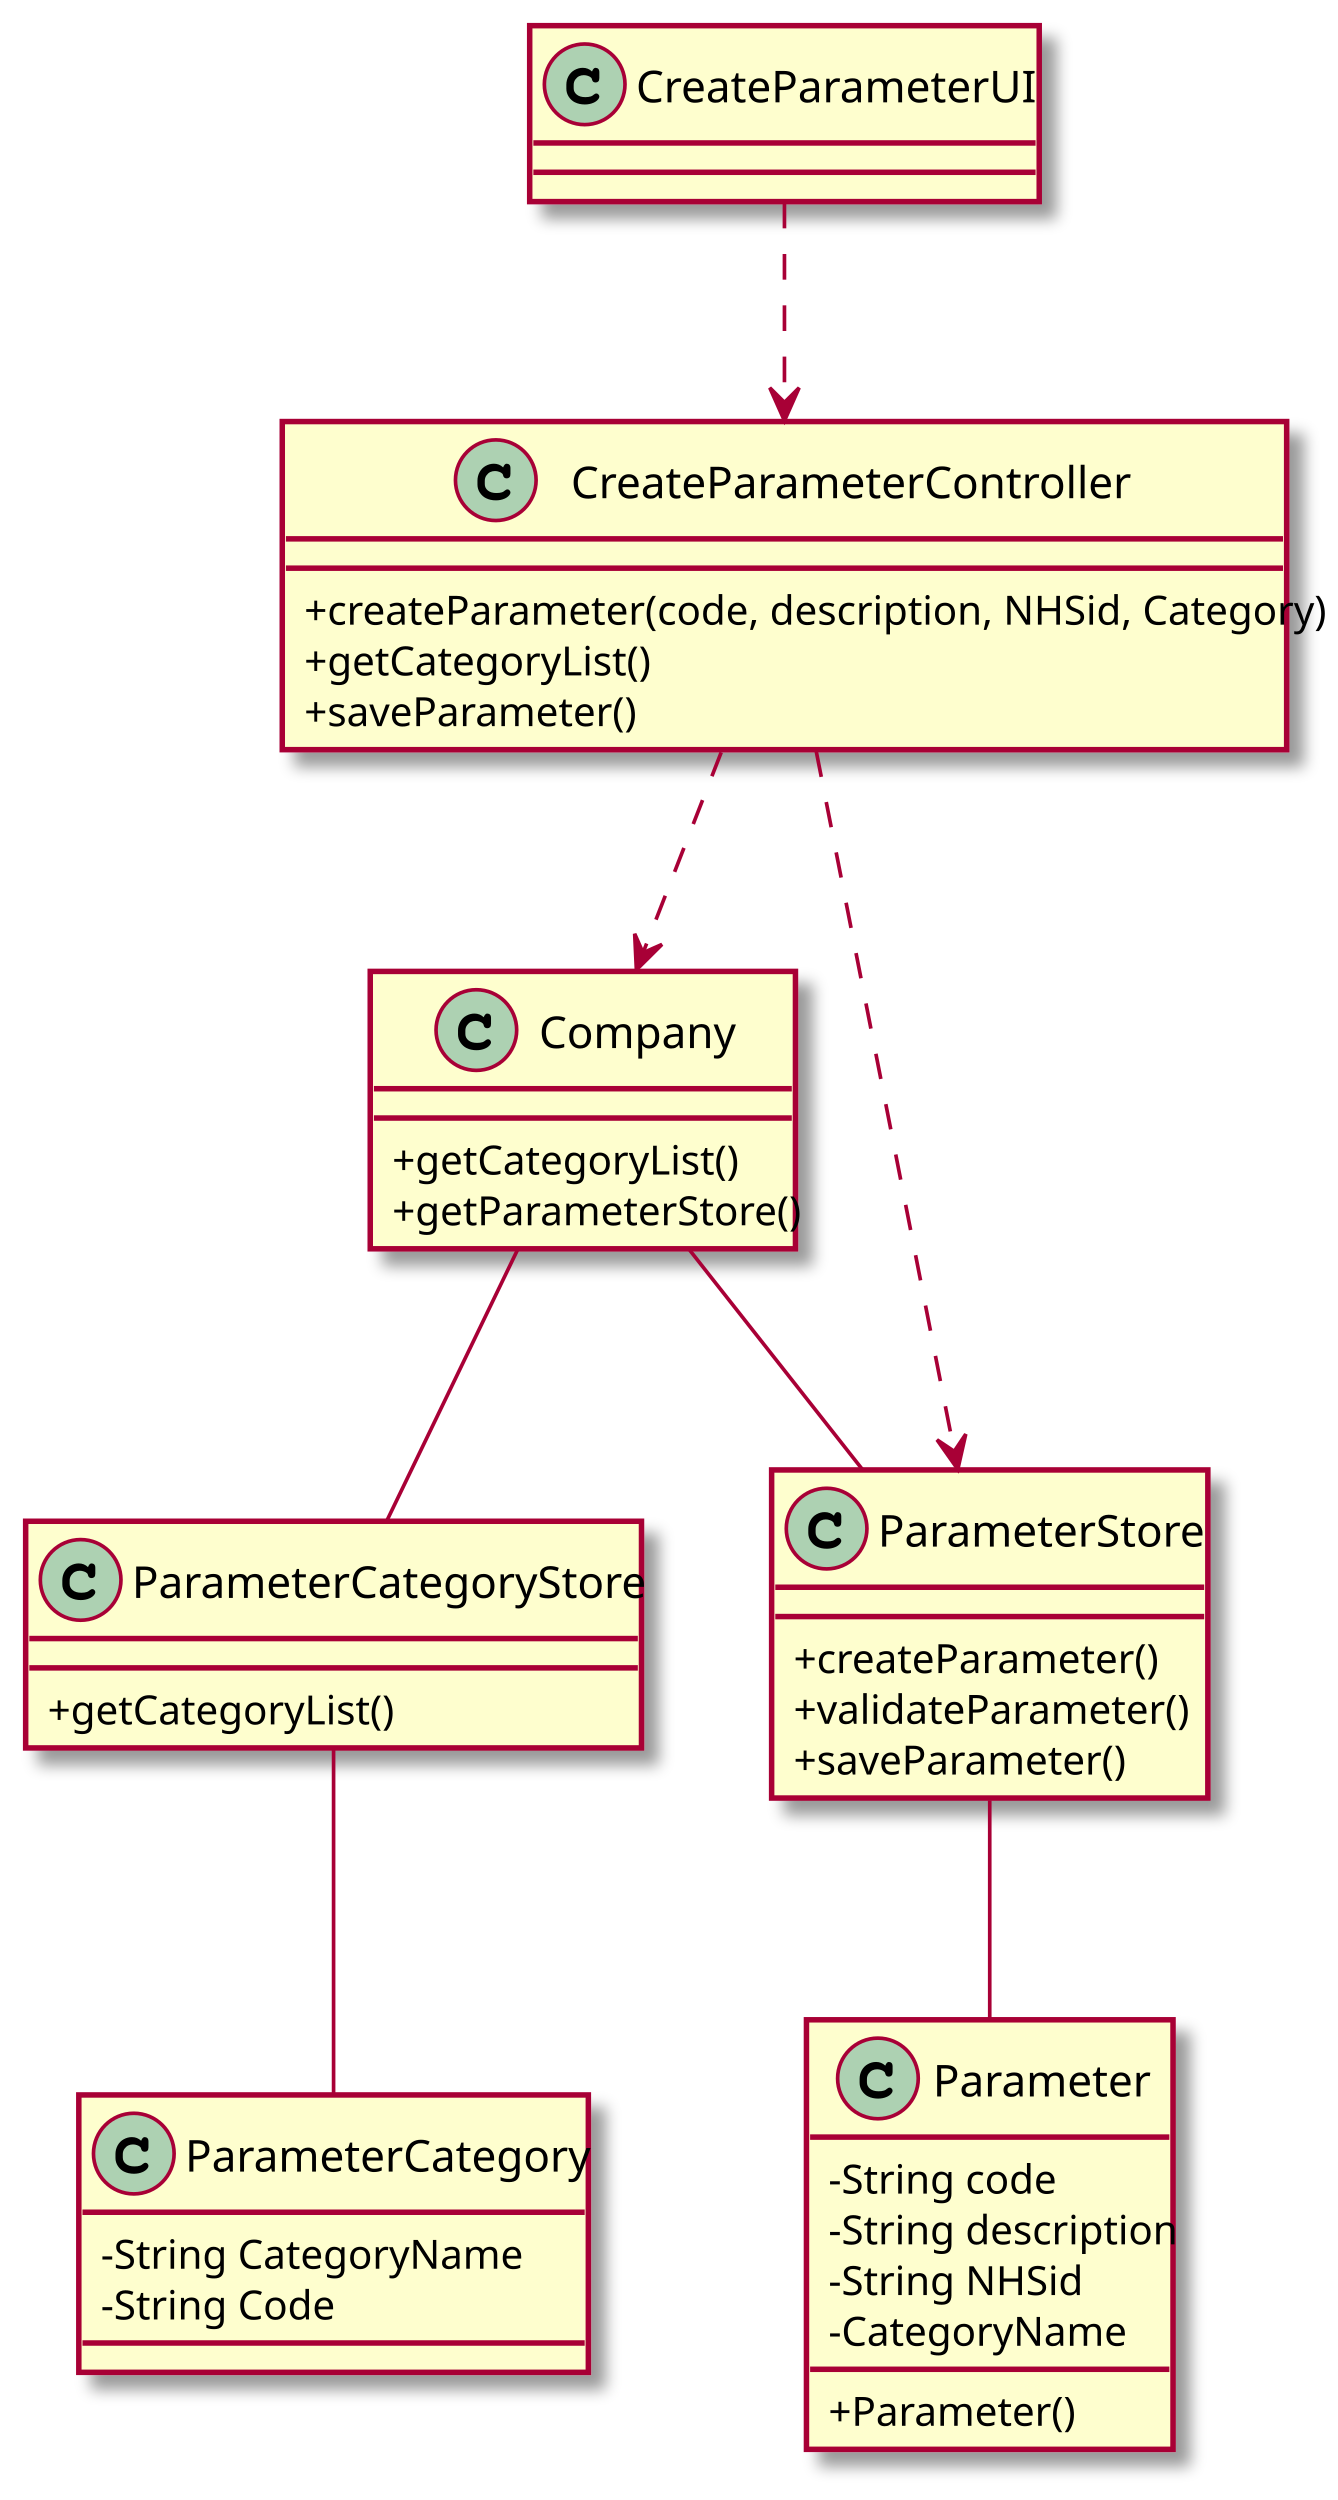
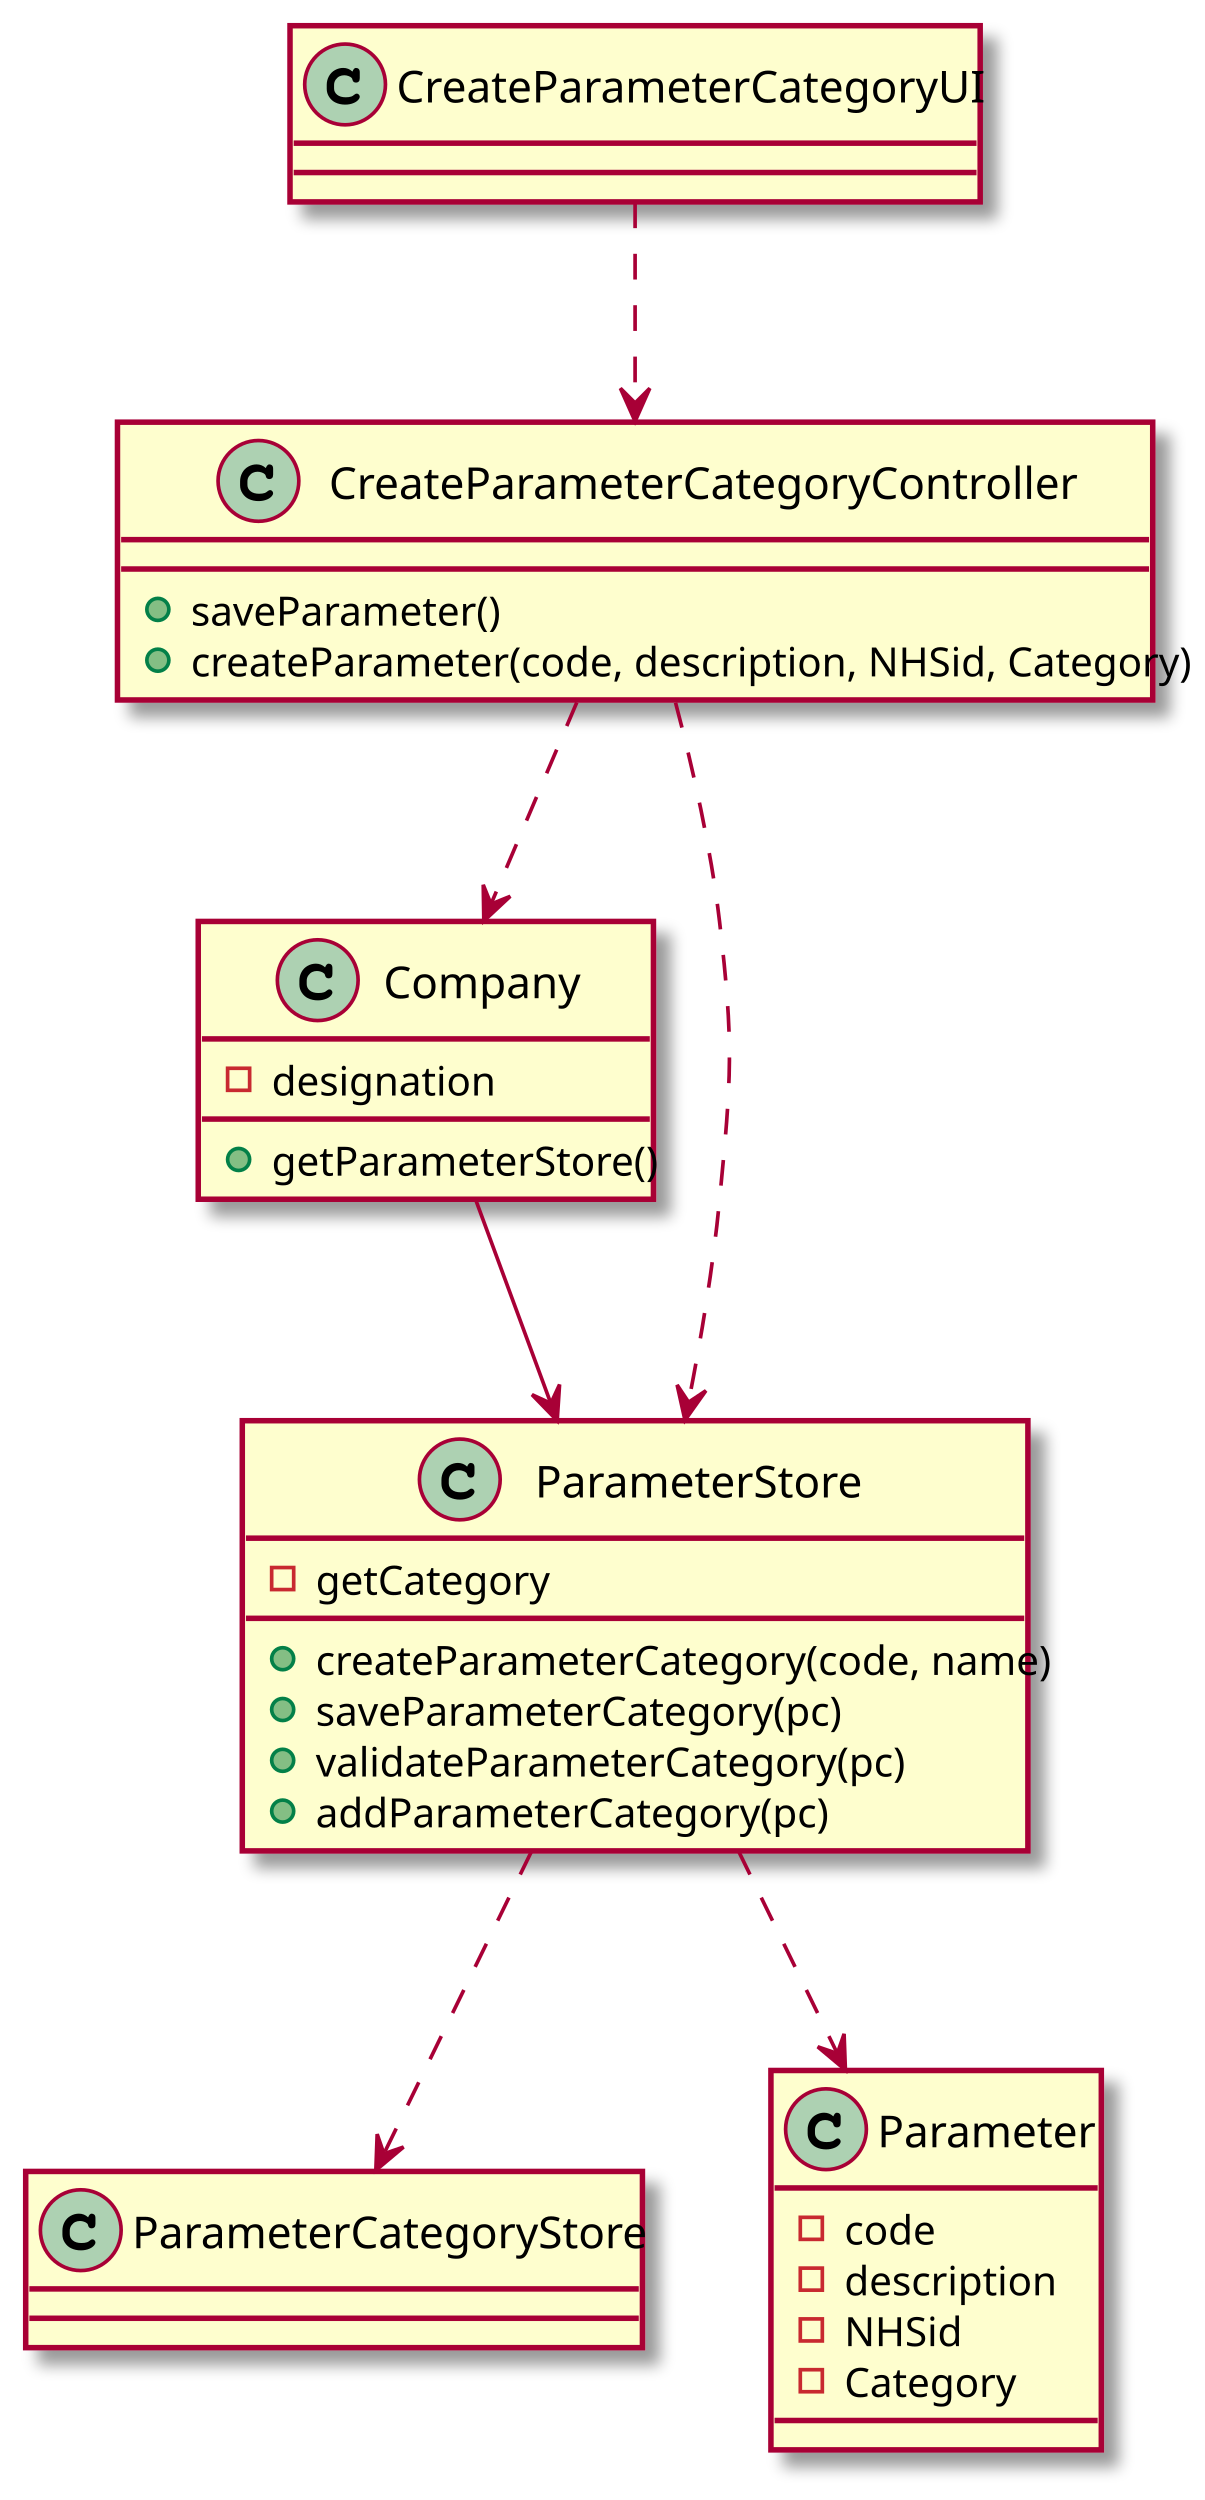
- <svg xmlns="http://www.w3.org/2000/svg" contentScriptType="application/ecmascript" contentStyleType="text/css" height="682px" preserveAspectRatio="none" style="width:365px;height:682px;" version="1.1" viewBox="0 0 365 682" width="365px" zoomAndPan="magnify">
+ <svg xmlns="http://www.w3.org/2000/svg" contentScriptType="application/ecmascript" contentStyleType="text/css" height="681px" preserveAspectRatio="none" style="width:328px;height:681px;" version="1.1" viewBox="0 0 328 681" width="328px" zoomAndPan="magnify">
  <defs>
-     <filter height="300%" id="fpoa7o5gtrkfw" width="300%" x="-1" y="-1">
+     <filter height="300%" id="f13mkdwajhnwb1" width="300%" x="-1" y="-1">
      <feGaussianBlur result="blurOut" stdDeviation="2.0" />
      <feColorMatrix in="blurOut" result="blurOut2" type="matrix" values="0 0 0 0 0 0 0 0 0 0 0 0 0 0 0 0 0 0 .4 0" />
      <feOffset dx="4.0" dy="4.0" in="blurOut2" result="blurOut3" />
      <feBlend in="SourceGraphic" in2="blurOut3" mode="normal" />
    </filter>
  </defs>
  <g>
-     <rect codeLine="4" fill="#FEFECE" filter="url(#fpoa7o5gtrkfw)" height="75.672" id="ParameterCategory" style="stroke:#A80036;stroke-width:1.5;" width="139" x="21.5" y="571.5" />
-     <ellipse cx="36.5" cy="587.5" fill="#ADD1B2" rx="11" ry="11" style="stroke:#A80036;stroke-width:1.0;" />
-     <path d="M38.5,584 Q38.703,583.5 38.938,583.25 Q39.172,583 39.438,583 Q39.906,583 40.203,583.281 Q40.5,583.562 40.5,584.219 L40.5,585.781 Q40.5,586.438 40.219,586.719 Q39.938,587 39.5,587 Q39.109,587 38.859,586.828 Q38.609,586.656 38.5,586.203 Q38.453,585.891 38.281,585.719 Q37.969,585.391 37.406,585.203 Q36.844,585 36.281,585 Q35.578,585 34.984,585.281 Q34.406,585.562 33.953,586.188 Q33.5,586.812 33.5,587.672 L33.5,588.594 Q33.5,589.625 34.344,590.312 Q35.188,591 36.688,591 Q37.578,591 38.203,590.797 Q38.562,590.688 38.969,590.328 Q39.234,590.125 39.375,590.062 Q39.516,590 39.688,590 Q40.016,590 40.25,590.266 Q40.5,590.516 40.5,590.875 Q40.5,591.219 40.156,591.625 Q39.656,592.219 38.859,592.547 Q37.812,593 36.531,593 Q35.031,593 33.828,592.406 Q32.859,591.938 32.172,590.922 Q31.5,589.906 31.5,588.703 L31.5,587.609 Q31.5,586.359 32.094,585.266 Q32.703,584.172 33.75,583.594 Q34.812,583 36,583 Q36.719,583 37.344,583.25 Q37.969,583.5 38.5,584 Z " fill="#000000" />
-     <text fill="#000000" font-family="sans-serif" font-size="12" lengthAdjust="spacing" textLength="107" x="50.5" y="592.41">ParameterCategory</text>
-     <line style="stroke:#A80036;stroke-width:1.5;" x1="22.5" x2="159.5" y1="603.5" y2="603.5" />
-     <text fill="#000000" font-family="sans-serif" font-size="11" lengthAdjust="spacing" textLength="106" x="27.5" y="618.919">-String CategoryName</text>
-     <text fill="#000000" font-family="sans-serif" font-size="11" lengthAdjust="spacing" textLength="60" x="27.5" y="632.755">-String Code</text>
-     <line style="stroke:#A80036;stroke-width:1.5;" x1="22.5" x2="159.5" y1="639.172" y2="639.172" />
-     <rect codeLine="10" fill="#FEFECE" filter="url(#fpoa7o5gtrkfw)" height="75.672" id="Company" style="stroke:#A80036;stroke-width:1.5;" width="116" x="101" y="265" />
-     <ellipse cx="129.95" cy="281" fill="#ADD1B2" rx="11" ry="11" style="stroke:#A80036;stroke-width:1.0;" />
-     <path d="M131.95,277.5 Q132.153,277 132.387,276.75 Q132.622,276.5 132.887,276.5 Q133.356,276.5 133.653,276.781 Q133.95,277.062 133.95,277.719 L133.95,279.281 Q133.95,279.938 133.669,280.219 Q133.387,280.5 132.95,280.5 Q132.559,280.5 132.309,280.328 Q132.059,280.156 131.95,279.703 Q131.903,279.391 131.731,279.219 Q131.419,278.891 130.856,278.703 Q130.294,278.5 129.731,278.5 Q129.028,278.5 128.434,278.781 Q127.856,279.062 127.403,279.688 Q126.95,280.312 126.95,281.172 L126.95,282.094 Q126.95,283.125 127.794,283.812 Q128.637,284.5 130.137,284.5 Q131.028,284.5 131.653,284.297 Q132.012,284.188 132.419,283.828 Q132.684,283.625 132.825,283.562 Q132.966,283.5 133.137,283.5 Q133.466,283.5 133.7,283.766 Q133.95,284.016 133.95,284.375 Q133.95,284.719 133.606,285.125 Q133.106,285.719 132.309,286.047 Q131.262,286.5 129.981,286.5 Q128.481,286.5 127.278,285.906 Q126.309,285.438 125.622,284.422 Q124.95,283.406 124.95,282.203 L124.95,281.109 Q124.95,279.859 125.544,278.766 Q126.153,277.672 127.2,277.094 Q128.262,276.5 129.45,276.5 Q130.169,276.5 130.794,276.75 Q131.419,277 131.95,277.5 Z " fill="#000000" />
-     <text fill="#000000" font-family="sans-serif" font-size="12" lengthAdjust="spacing" textLength="53" x="147.05" y="285.91">Company</text>
-     <line style="stroke:#A80036;stroke-width:1.5;" x1="102" x2="216" y1="297" y2="297" />
-     <line style="stroke:#A80036;stroke-width:1.5;" x1="102" x2="216" y1="305" y2="305" />
-     <text fill="#000000" font-family="sans-serif" font-size="11" lengthAdjust="spacing" textLength="90" x="107" y="320.419">+getCategoryList()</text>
-     <text fill="#000000" font-family="sans-serif" font-size="11" lengthAdjust="spacing" textLength="104" x="107" y="334.255">+getParameterStore()</text>
-     <rect codeLine="15" fill="#FEFECE" filter="url(#fpoa7o5gtrkfw)" height="89.508" id="CreateParameterController" style="stroke:#A80036;stroke-width:1.5;" width="274" x="77" y="115" />
-     <ellipse cx="135.25" cy="131" fill="#ADD1B2" rx="11" ry="11" style="stroke:#A80036;stroke-width:1.0;" />
-     <path d="M137.25,127.5 Q137.453,127 137.688,126.75 Q137.922,126.5 138.188,126.5 Q138.656,126.5 138.953,126.781 Q139.25,127.062 139.25,127.719 L139.25,129.281 Q139.25,129.938 138.969,130.219 Q138.688,130.5 138.25,130.5 Q137.859,130.5 137.609,130.328 Q137.359,130.156 137.25,129.703 Q137.203,129.391 137.031,129.219 Q136.719,128.891 136.156,128.703 Q135.594,128.5 135.031,128.5 Q134.328,128.5 133.734,128.781 Q133.156,129.062 132.703,129.688 Q132.25,130.312 132.25,131.172 L132.25,132.094 Q132.25,133.125 133.094,133.812 Q133.938,134.5 135.438,134.5 Q136.328,134.5 136.953,134.297 Q137.312,134.188 137.719,133.828 Q137.984,133.625 138.125,133.562 Q138.266,133.5 138.438,133.5 Q138.766,133.5 139,133.766 Q139.25,134.016 139.25,134.375 Q139.25,134.719 138.906,135.125 Q138.406,135.719 137.609,136.047 Q136.562,136.5 135.281,136.5 Q133.781,136.5 132.578,135.906 Q131.609,135.438 130.922,134.422 Q130.25,133.406 130.25,132.203 L130.25,131.109 Q130.25,129.859 130.844,128.766 Q131.453,127.672 132.5,127.094 Q133.562,126.5 134.75,126.5 Q135.469,126.5 136.094,126.75 Q136.719,127 137.25,127.5 Z " fill="#000000" />
-     <text fill="#000000" font-family="sans-serif" font-size="12" lengthAdjust="spacing" textLength="149" x="155.75" y="135.91">CreateParameterController</text>
-     <line style="stroke:#A80036;stroke-width:1.5;" x1="78" x2="350" y1="147" y2="147" />
-     <line style="stroke:#A80036;stroke-width:1.5;" x1="78" x2="350" y1="155" y2="155" />
-     <text fill="#000000" font-family="sans-serif" font-size="11" lengthAdjust="spacing" textLength="262" x="83" y="170.419">+createParameter(code, description, NHSid, Category)</text>
-     <text fill="#000000" font-family="sans-serif" font-size="11" lengthAdjust="spacing" textLength="90" x="83" y="184.255">+getCategoryList()</text>
-     <text fill="#000000" font-family="sans-serif" font-size="11" lengthAdjust="spacing" textLength="87" x="83" y="198.091">+saveParameter()</text>
-     <rect codeLine="21" fill="#FEFECE" filter="url(#fpoa7o5gtrkfw)" height="48" id="CreateParameterUI" style="stroke:#A80036;stroke-width:1.5;" width="139" x="144.5" y="7" />
-     <ellipse cx="159.5" cy="23" fill="#ADD1B2" rx="11" ry="11" style="stroke:#A80036;stroke-width:1.0;" />
-     <path d="M161.5,19.5 Q161.703,19 161.938,18.75 Q162.172,18.5 162.438,18.5 Q162.906,18.5 163.203,18.781 Q163.5,19.062 163.5,19.719 L163.5,21.281 Q163.5,21.938 163.219,22.219 Q162.938,22.5 162.5,22.5 Q162.109,22.5 161.859,22.328 Q161.609,22.156 161.5,21.703 Q161.453,21.391 161.281,21.219 Q160.969,20.891 160.406,20.703 Q159.844,20.5 159.281,20.5 Q158.578,20.5 157.984,20.781 Q157.406,21.062 156.953,21.688 Q156.5,22.312 156.5,23.172 L156.5,24.094 Q156.5,25.125 157.344,25.812 Q158.188,26.5 159.688,26.5 Q160.578,26.5 161.203,26.297 Q161.562,26.188 161.969,25.828 Q162.234,25.625 162.375,25.562 Q162.516,25.5 162.688,25.5 Q163.016,25.5 163.25,25.766 Q163.5,26.016 163.5,26.375 Q163.5,26.719 163.156,27.125 Q162.656,27.719 161.859,28.047 Q160.812,28.5 159.531,28.5 Q158.031,28.5 156.828,27.906 Q155.859,27.438 155.172,26.422 Q154.5,25.406 154.5,24.203 L154.5,23.109 Q154.5,21.859 155.094,20.766 Q155.703,19.672 156.75,19.094 Q157.812,18.5 159,18.5 Q159.719,18.5 160.344,18.75 Q160.969,19 161.5,19.5 Z " fill="#000000" />
-     <text fill="#000000" font-family="sans-serif" font-size="12" lengthAdjust="spacing" textLength="107" x="173.5" y="27.91">CreateParameterUI</text>
-     <line style="stroke:#A80036;stroke-width:1.5;" x1="145.5" x2="282.5" y1="39" y2="39" />
-     <line style="stroke:#A80036;stroke-width:1.5;" x1="145.5" x2="282.5" y1="47" y2="47" />
-     <rect codeLine="24" fill="#FEFECE" filter="url(#fpoa7o5gtrkfw)" height="61.836" id="ParameterCategoryStore" style="stroke:#A80036;stroke-width:1.5;" width="168" x="7" y="415" />
-     <ellipse cx="22" cy="431" fill="#ADD1B2" rx="11" ry="11" style="stroke:#A80036;stroke-width:1.0;" />
-     <path d="M24,427.5 Q24.203,427 24.438,426.75 Q24.672,426.5 24.938,426.5 Q25.406,426.5 25.703,426.781 Q26,427.062 26,427.719 L26,429.281 Q26,429.938 25.719,430.219 Q25.438,430.5 25,430.5 Q24.609,430.5 24.359,430.328 Q24.109,430.156 24,429.703 Q23.953,429.391 23.781,429.219 Q23.469,428.891 22.906,428.703 Q22.344,428.5 21.781,428.5 Q21.078,428.5 20.484,428.781 Q19.906,429.062 19.453,429.688 Q19,430.312 19,431.172 L19,432.094 Q19,433.125 19.844,433.812 Q20.688,434.5 22.188,434.5 Q23.078,434.5 23.703,434.297 Q24.062,434.188 24.469,433.828 Q24.734,433.625 24.875,433.562 Q25.016,433.5 25.188,433.5 Q25.516,433.5 25.75,433.766 Q26,434.016 26,434.375 Q26,434.719 25.656,435.125 Q25.156,435.719 24.359,436.047 Q23.312,436.5 22.031,436.5 Q20.531,436.5 19.328,435.906 Q18.359,435.438 17.672,434.422 Q17,433.406 17,432.203 L17,431.109 Q17,429.859 17.594,428.766 Q18.203,427.672 19.25,427.094 Q20.312,426.5 21.5,426.5 Q22.219,426.5 22.844,426.75 Q23.469,427 24,427.5 Z " fill="#000000" />
-     <text fill="#000000" font-family="sans-serif" font-size="12" lengthAdjust="spacing" textLength="136" x="36" y="435.91">ParameterCategoryStore</text>
-     <line style="stroke:#A80036;stroke-width:1.5;" x1="8" x2="174" y1="447" y2="447" />
-     <line style="stroke:#A80036;stroke-width:1.5;" x1="8" x2="174" y1="455" y2="455" />
-     <text fill="#000000" font-family="sans-serif" font-size="11" lengthAdjust="spacing" textLength="90" x="13" y="470.419">+getCategoryList()</text>
-     <rect codeLine="28" fill="#FEFECE" filter="url(#fpoa7o5gtrkfw)" height="89.508" id="ParameterStore" style="stroke:#A80036;stroke-width:1.5;" width="119" x="210.5" y="401" />
-     <ellipse cx="225.5" cy="417" fill="#ADD1B2" rx="11" ry="11" style="stroke:#A80036;stroke-width:1.0;" />
-     <path d="M227.5,413.5 Q227.703,413 227.938,412.75 Q228.172,412.5 228.438,412.5 Q228.906,412.5 229.203,412.781 Q229.5,413.062 229.5,413.719 L229.5,415.281 Q229.5,415.938 229.219,416.219 Q228.938,416.5 228.5,416.5 Q228.109,416.5 227.859,416.328 Q227.609,416.156 227.5,415.703 Q227.453,415.391 227.281,415.219 Q226.969,414.891 226.406,414.703 Q225.844,414.5 225.281,414.5 Q224.578,414.5 223.984,414.781 Q223.406,415.062 222.953,415.688 Q222.5,416.312 222.5,417.172 L222.5,418.094 Q222.5,419.125 223.344,419.812 Q224.188,420.5 225.688,420.5 Q226.578,420.5 227.203,420.297 Q227.562,420.188 227.969,419.828 Q228.234,419.625 228.375,419.562 Q228.516,419.5 228.688,419.5 Q229.016,419.5 229.25,419.766 Q229.5,420.016 229.5,420.375 Q229.5,420.719 229.156,421.125 Q228.656,421.719 227.859,422.047 Q226.812,422.5 225.531,422.5 Q224.031,422.5 222.828,421.906 Q221.859,421.438 221.172,420.422 Q220.5,419.406 220.5,418.203 L220.5,417.109 Q220.5,415.859 221.094,414.766 Q221.703,413.672 222.75,413.094 Q223.812,412.5 225,412.5 Q225.719,412.5 226.344,412.75 Q226.969,413 227.5,413.5 Z " fill="#000000" />
-     <text fill="#000000" font-family="sans-serif" font-size="12" lengthAdjust="spacing" textLength="87" x="239.5" y="421.91">ParameterStore</text>
-     <line style="stroke:#A80036;stroke-width:1.5;" x1="211.5" x2="328.5" y1="433" y2="433" />
-     <line style="stroke:#A80036;stroke-width:1.5;" x1="211.5" x2="328.5" y1="441" y2="441" />
-     <text fill="#000000" font-family="sans-serif" font-size="11" lengthAdjust="spacing" textLength="94" x="216.5" y="456.419">+createParameter()</text>
-     <text fill="#000000" font-family="sans-serif" font-size="11" lengthAdjust="spacing" textLength="100" x="216.5" y="470.255">+validateParameter()</text>
-     <text fill="#000000" font-family="sans-serif" font-size="11" lengthAdjust="spacing" textLength="87" x="216.5" y="484.091">+saveParameter()</text>
-     <rect codeLine="33" fill="#FEFECE" filter="url(#fpoa7o5gtrkfw)" height="117.18" id="Parameter" style="stroke:#A80036;stroke-width:1.5;" width="100" x="220" y="551" />
-     <ellipse cx="239.5" cy="567" fill="#ADD1B2" rx="11" ry="11" style="stroke:#A80036;stroke-width:1.0;" />
-     <path d="M241.5,563.5 Q241.703,563 241.938,562.75 Q242.172,562.5 242.438,562.5 Q242.906,562.5 243.203,562.781 Q243.5,563.062 243.5,563.719 L243.5,565.281 Q243.5,565.938 243.219,566.219 Q242.938,566.5 242.5,566.5 Q242.109,566.5 241.859,566.328 Q241.609,566.156 241.5,565.703 Q241.453,565.391 241.281,565.219 Q240.969,564.891 240.406,564.703 Q239.844,564.5 239.281,564.5 Q238.578,564.5 237.984,564.781 Q237.406,565.062 236.953,565.688 Q236.5,566.312 236.5,567.172 L236.5,568.094 Q236.5,569.125 237.344,569.812 Q238.188,570.5 239.688,570.5 Q240.578,570.5 241.203,570.297 Q241.562,570.188 241.969,569.828 Q242.234,569.625 242.375,569.562 Q242.516,569.5 242.688,569.5 Q243.016,569.5 243.25,569.766 Q243.5,570.016 243.5,570.375 Q243.5,570.719 243.156,571.125 Q242.656,571.719 241.859,572.047 Q240.812,572.5 239.531,572.5 Q238.031,572.5 236.828,571.906 Q235.859,571.438 235.172,570.422 Q234.5,569.406 234.5,568.203 L234.5,567.109 Q234.5,565.859 235.094,564.766 Q235.703,563.672 236.75,563.094 Q237.812,562.5 239,562.5 Q239.719,562.5 240.344,562.75 Q240.969,563 241.5,563.5 Z " fill="#000000" />
-     <text fill="#000000" font-family="sans-serif" font-size="12" lengthAdjust="spacing" textLength="58" x="254.5" y="571.91">Parameter</text>
-     <line style="stroke:#A80036;stroke-width:1.5;" x1="221" x2="319" y1="583" y2="583" />
-     <text fill="#000000" font-family="sans-serif" font-size="11" lengthAdjust="spacing" textLength="59" x="226" y="598.419">-String code</text>
-     <text fill="#000000" font-family="sans-serif" font-size="11" lengthAdjust="spacing" textLength="88" x="226" y="612.255">-String description</text>
-     <text fill="#000000" font-family="sans-serif" font-size="11" lengthAdjust="spacing" textLength="64" x="226" y="626.091">-String NHSid</text>
-     <text fill="#000000" font-family="sans-serif" font-size="11" lengthAdjust="spacing" textLength="75" x="226" y="639.927">-CategoryName</text>
-     <line style="stroke:#A80036;stroke-width:1.5;" x1="221" x2="319" y1="646.344" y2="646.344" />
-     <text fill="#000000" font-family="sans-serif" font-size="11" lengthAdjust="spacing" textLength="63" x="226" y="661.763">+Parameter()</text>
-     <path codeLine="41" d="M214,55.29 C214,70.48 214,90.88 214,109.56 " fill="none" id="CreateParameterUI-to-CreateParameterController" style="stroke:#A80036;stroke-width:1.0;stroke-dasharray:7.0,7.0;" />
-     <polygon fill="#A80036" points="214,114.78,218,105.78,214,109.78,210,105.78,214,114.78" style="stroke:#A80036;stroke-width:1.0;" />
-     <path codeLine="43" d="M196.75,205.23 C189.95,222.65 182.18,242.57 175.47,259.79 " fill="none" id="CreateParameterController-to-Company" style="stroke:#A80036;stroke-width:1.0;stroke-dasharray:7.0,7.0;" />
-     <polygon fill="#A80036" points="173.6,264.57,180.594,257.636,175.415,259.911,173.14,254.732,173.6,264.57" style="stroke:#A80036;stroke-width:1.0;" />
-     <path codeLine="44" d="M222.69,205.06 C232.87,256.68 249.68,341.97 260.28,395.73 " fill="none" id="CreateParameterController-to-ParameterStore" style="stroke:#A80036;stroke-width:1.0;stroke-dasharray:7.0,7.0;" />
-     <polygon fill="#A80036" points="261.29,400.83,263.463,391.224,260.318,395.925,255.616,392.78,261.29,400.83" style="stroke:#A80036;stroke-width:1.0;" />
-     <path codeLine="46" d="M141.13,341.05 C130.04,364.06 115.96,393.25 105.54,414.84 " fill="none" id="Company-ParameterCategoryStore" style="stroke:#A80036;stroke-width:1.0;" />
-     <path codeLine="47" d="M188.16,341.05 C202.62,359.4 220.17,381.7 235.31,400.93 " fill="none" id="Company-ParameterStore" style="stroke:#A80036;stroke-width:1.0;" />
-     <path codeLine="49" d="M270,491.13 C270,509.53 270,531.15 270,550.78 " fill="none" id="ParameterStore-Parameter" style="stroke:#A80036;stroke-width:1.0;" />
-     <path codeLine="51" d="M91,477.38 C91,504.06 91,542.95 91,571.45 " fill="none" id="ParameterCategoryStore-ParameterCategory" style="stroke:#A80036;stroke-width:1.0;" />
+     <rect codeLine="3" fill="#FEFECE" filter="url(#f13mkdwajhnwb1)" height="48" id="CreateParameterCategoryUI" style="stroke:#A80036;stroke-width:1.5;" width="188" x="79" y="7" />
+     <ellipse cx="94" cy="23" fill="#ADD1B2" rx="11" ry="11" style="stroke:#A80036;stroke-width:1.0;" />
+     <path d="M96,19.5 Q96.203,19 96.438,18.75 Q96.672,18.5 96.938,18.5 Q97.406,18.5 97.703,18.781 Q98,19.062 98,19.719 L98,21.281 Q98,21.938 97.719,22.219 Q97.438,22.5 97,22.5 Q96.609,22.5 96.359,22.328 Q96.109,22.156 96,21.703 Q95.953,21.391 95.781,21.219 Q95.469,20.891 94.906,20.703 Q94.344,20.5 93.781,20.5 Q93.078,20.5 92.484,20.781 Q91.906,21.062 91.453,21.688 Q91,22.312 91,23.172 L91,24.094 Q91,25.125 91.844,25.812 Q92.688,26.5 94.188,26.5 Q95.078,26.5 95.703,26.297 Q96.062,26.188 96.469,25.828 Q96.734,25.625 96.875,25.562 Q97.016,25.5 97.188,25.5 Q97.516,25.5 97.75,25.766 Q98,26.016 98,26.375 Q98,26.719 97.656,27.125 Q97.156,27.719 96.359,28.047 Q95.312,28.5 94.031,28.5 Q92.531,28.5 91.328,27.906 Q90.359,27.438 89.672,26.422 Q89,25.406 89,24.203 L89,23.109 Q89,21.859 89.594,20.766 Q90.203,19.672 91.25,19.094 Q92.312,18.5 93.5,18.5 Q94.219,18.5 94.844,18.75 Q95.469,19 96,19.5 Z " fill="#000000" />
+     <text fill="#000000" font-family="sans-serif" font-size="12" lengthAdjust="spacing" textLength="156" x="108" y="27.91">CreateParameterCategoryUI</text>
+     <line style="stroke:#A80036;stroke-width:1.5;" x1="80" x2="266" y1="39" y2="39" />
+     <line style="stroke:#A80036;stroke-width:1.5;" x1="80" x2="266" y1="47" y2="47" />
+     <rect codeLine="6" fill="#FEFECE" filter="url(#f13mkdwajhnwb1)" height="75.672" id="CreateParameterCategoryController" style="stroke:#A80036;stroke-width:1.5;" width="282" x="32" y="115" />
+     <ellipse cx="70.4" cy="131" fill="#ADD1B2" rx="11" ry="11" style="stroke:#A80036;stroke-width:1.0;" />
+     <path d="M72.4,127.5 Q72.603,127 72.838,126.75 Q73.072,126.5 73.338,126.5 Q73.806,126.5 74.103,126.781 Q74.4,127.062 74.4,127.719 L74.4,129.281 Q74.4,129.938 74.119,130.219 Q73.838,130.5 73.4,130.5 Q73.009,130.5 72.759,130.328 Q72.509,130.156 72.4,129.703 Q72.353,129.391 72.181,129.219 Q71.869,128.891 71.306,128.703 Q70.744,128.5 70.181,128.5 Q69.478,128.5 68.884,128.781 Q68.306,129.062 67.853,129.688 Q67.4,130.312 67.4,131.172 L67.4,132.094 Q67.4,133.125 68.244,133.812 Q69.088,134.5 70.588,134.5 Q71.478,134.5 72.103,134.297 Q72.463,134.188 72.869,133.828 Q73.134,133.625 73.275,133.562 Q73.416,133.5 73.588,133.5 Q73.916,133.5 74.15,133.766 Q74.4,134.016 74.4,134.375 Q74.4,134.719 74.056,135.125 Q73.556,135.719 72.759,136.047 Q71.713,136.5 70.431,136.5 Q68.931,136.5 67.728,135.906 Q66.759,135.438 66.072,134.422 Q65.4,133.406 65.4,132.203 L65.4,131.109 Q65.4,129.859 65.994,128.766 Q66.603,127.672 67.65,127.094 Q68.713,126.5 69.9,126.5 Q70.619,126.5 71.244,126.75 Q71.869,127 72.4,127.5 Z " fill="#000000" />
+     <text fill="#000000" font-family="sans-serif" font-size="12" lengthAdjust="spacing" textLength="198" x="89.6" y="135.91">CreateParameterCategoryController</text>
+     <line style="stroke:#A80036;stroke-width:1.5;" x1="33" x2="313" y1="147" y2="147" />
+     <line style="stroke:#A80036;stroke-width:1.5;" x1="33" x2="313" y1="155" y2="155" />
+     <ellipse cx="43" cy="166" fill="#84BE84" rx="3" ry="3" style="stroke:#038048;stroke-width:1.0;" />
+     <text fill="#000000" font-family="sans-serif" font-size="11" lengthAdjust="spacing" textLength="81" x="52" y="170.419">saveParameter()</text>
+     <ellipse cx="43" cy="179.836" fill="#84BE84" rx="3" ry="3" style="stroke:#038048;stroke-width:1.0;" />
+     <text fill="#000000" font-family="sans-serif" font-size="11" lengthAdjust="spacing" textLength="256" x="52" y="184.255">createParameter(code, description, NHSid, Category)</text>
+     <rect codeLine="11" fill="#FEFECE" filter="url(#f13mkdwajhnwb1)" height="75.672" id="Company" style="stroke:#A80036;stroke-width:1.5;" width="124" x="54" y="251" />
+     <ellipse cx="86.55" cy="267" fill="#ADD1B2" rx="11" ry="11" style="stroke:#A80036;stroke-width:1.0;" />
+     <path d="M88.55,263.5 Q88.753,263 88.987,262.75 Q89.222,262.5 89.487,262.5 Q89.956,262.5 90.253,262.781 Q90.55,263.062 90.55,263.719 L90.55,265.281 Q90.55,265.938 90.269,266.219 Q89.987,266.5 89.55,266.5 Q89.159,266.5 88.909,266.328 Q88.659,266.156 88.55,265.703 Q88.503,265.391 88.331,265.219 Q88.019,264.891 87.456,264.703 Q86.894,264.5 86.331,264.5 Q85.628,264.5 85.034,264.781 Q84.456,265.062 84.003,265.688 Q83.55,266.312 83.55,267.172 L83.55,268.094 Q83.55,269.125 84.394,269.812 Q85.237,270.5 86.737,270.5 Q87.628,270.5 88.253,270.297 Q88.612,270.188 89.019,269.828 Q89.284,269.625 89.425,269.562 Q89.566,269.5 89.737,269.5 Q90.066,269.5 90.3,269.766 Q90.55,270.016 90.55,270.375 Q90.55,270.719 90.206,271.125 Q89.706,271.719 88.909,272.047 Q87.862,272.5 86.581,272.5 Q85.081,272.5 83.878,271.906 Q82.909,271.438 82.222,270.422 Q81.55,269.406 81.55,268.203 L81.55,267.109 Q81.55,265.859 82.144,264.766 Q82.753,263.672 83.8,263.094 Q84.862,262.5 86.05,262.5 Q86.769,262.5 87.394,262.75 Q88.019,263 88.55,263.5 Z " fill="#000000" />
+     <text fill="#000000" font-family="sans-serif" font-size="12" lengthAdjust="spacing" textLength="53" x="104.45" y="271.91">Company</text>
+     <line style="stroke:#A80036;stroke-width:1.5;" x1="55" x2="177" y1="283" y2="283" />
+     <rect fill="none" height="6" style="stroke:#C82930;stroke-width:1.0;" width="6" x="62" y="291" />
+     <text fill="#000000" font-family="sans-serif" font-size="11" lengthAdjust="spacing" textLength="55" x="74" y="298.419">designation</text>
+     <line style="stroke:#A80036;stroke-width:1.5;" x1="55" x2="177" y1="304.836" y2="304.836" />
+     <ellipse cx="65" cy="315.836" fill="#84BE84" rx="3" ry="3" style="stroke:#038048;stroke-width:1.0;" />
+     <text fill="#000000" font-family="sans-serif" font-size="11" lengthAdjust="spacing" textLength="98" x="74" y="320.255">getParameterStore()</text>
+     <rect codeLine="17" fill="#FEFECE" filter="url(#f13mkdwajhnwb1)" height="117.18" id="ParameterStore" style="stroke:#A80036;stroke-width:1.5;" width="214" x="66" y="387" />
+     <ellipse cx="125.25" cy="403" fill="#ADD1B2" rx="11" ry="11" style="stroke:#A80036;stroke-width:1.0;" />
+     <path d="M127.25,399.5 Q127.453,399 127.688,398.75 Q127.922,398.5 128.188,398.5 Q128.656,398.5 128.953,398.781 Q129.25,399.062 129.25,399.719 L129.25,401.281 Q129.25,401.938 128.969,402.219 Q128.688,402.5 128.25,402.5 Q127.859,402.5 127.609,402.328 Q127.359,402.156 127.25,401.703 Q127.203,401.391 127.031,401.219 Q126.719,400.891 126.156,400.703 Q125.594,400.5 125.031,400.5 Q124.328,400.5 123.734,400.781 Q123.156,401.062 122.703,401.688 Q122.25,402.312 122.25,403.172 L122.25,404.094 Q122.25,405.125 123.094,405.812 Q123.938,406.5 125.438,406.5 Q126.328,406.5 126.953,406.297 Q127.312,406.188 127.719,405.828 Q127.984,405.625 128.125,405.562 Q128.266,405.5 128.438,405.5 Q128.766,405.5 129,405.766 Q129.25,406.016 129.25,406.375 Q129.25,406.719 128.906,407.125 Q128.406,407.719 127.609,408.047 Q126.562,408.5 125.281,408.5 Q123.781,408.5 122.578,407.906 Q121.609,407.438 120.922,406.422 Q120.25,405.406 120.25,404.203 L120.25,403.109 Q120.25,401.859 120.844,400.766 Q121.453,399.672 122.5,399.094 Q123.562,398.5 124.75,398.5 Q125.469,398.5 126.094,398.75 Q126.719,399 127.25,399.5 Z " fill="#000000" />
+     <text fill="#000000" font-family="sans-serif" font-size="12" lengthAdjust="spacing" textLength="87" x="145.75" y="407.91">ParameterStore</text>
+     <line style="stroke:#A80036;stroke-width:1.5;" x1="67" x2="279" y1="419" y2="419" />
+     <rect fill="none" height="6" style="stroke:#C82930;stroke-width:1.0;" width="6" x="74" y="427" />
+     <text fill="#000000" font-family="sans-serif" font-size="11" lengthAdjust="spacing" textLength="59" x="86" y="434.419">getCategory</text>
+     <line style="stroke:#A80036;stroke-width:1.5;" x1="67" x2="279" y1="440.836" y2="440.836" />
+     <ellipse cx="77" cy="451.836" fill="#84BE84" rx="3" ry="3" style="stroke:#038048;stroke-width:1.0;" />
+     <text fill="#000000" font-family="sans-serif" font-size="11" lengthAdjust="spacing" textLength="188" x="86" y="456.255">createParameterCategory(code, name)</text>
+     <ellipse cx="77" cy="465.672" fill="#84BE84" rx="3" ry="3" style="stroke:#038048;stroke-width:1.0;" />
+     <text fill="#000000" font-family="sans-serif" font-size="11" lengthAdjust="spacing" textLength="137" x="86" y="470.091">saveParameterCategory(pc)</text>
+     <ellipse cx="77" cy="479.508" fill="#84BE84" rx="3" ry="3" style="stroke:#038048;stroke-width:1.0;" />
+     <text fill="#000000" font-family="sans-serif" font-size="11" lengthAdjust="spacing" textLength="150" x="86" y="483.927">validateParameterCategory(pc)</text>
+     <ellipse cx="77" cy="493.344" fill="#84BE84" rx="3" ry="3" style="stroke:#038048;stroke-width:1.0;" />
+     <text fill="#000000" font-family="sans-serif" font-size="11" lengthAdjust="spacing" textLength="131" x="86" y="497.763">addParameterCategory(pc)</text>
+     <rect codeLine="25" fill="#FEFECE" filter="url(#f13mkdwajhnwb1)" height="48" id="ParameterCategoryStore" style="stroke:#A80036;stroke-width:1.5;" width="168" x="7" y="591.5" />
+     <ellipse cx="22" cy="607.5" fill="#ADD1B2" rx="11" ry="11" style="stroke:#A80036;stroke-width:1.0;" />
+     <path d="M24,604 Q24.203,603.5 24.438,603.25 Q24.672,603 24.938,603 Q25.406,603 25.703,603.281 Q26,603.562 26,604.219 L26,605.781 Q26,606.438 25.719,606.719 Q25.438,607 25,607 Q24.609,607 24.359,606.828 Q24.109,606.656 24,606.203 Q23.953,605.891 23.781,605.719 Q23.469,605.391 22.906,605.203 Q22.344,605 21.781,605 Q21.078,605 20.484,605.281 Q19.906,605.562 19.453,606.188 Q19,606.812 19,607.672 L19,608.594 Q19,609.625 19.844,610.312 Q20.688,611 22.188,611 Q23.078,611 23.703,610.797 Q24.062,610.688 24.469,610.328 Q24.734,610.125 24.875,610.062 Q25.016,610 25.188,610 Q25.516,610 25.75,610.266 Q26,610.516 26,610.875 Q26,611.219 25.656,611.625 Q25.156,612.219 24.359,612.547 Q23.312,613 22.031,613 Q20.531,613 19.328,612.406 Q18.359,611.938 17.672,610.922 Q17,609.906 17,608.703 L17,607.609 Q17,606.359 17.594,605.266 Q18.203,604.172 19.25,603.594 Q20.312,603 21.5,603 Q22.219,603 22.844,603.25 Q23.469,603.5 24,604 Z " fill="#000000" />
+     <text fill="#000000" font-family="sans-serif" font-size="12" lengthAdjust="spacing" textLength="136" x="36" y="612.41">ParameterCategoryStore</text>
+     <line style="stroke:#A80036;stroke-width:1.5;" x1="8" x2="174" y1="623.5" y2="623.5" />
+     <line style="stroke:#A80036;stroke-width:1.5;" x1="8" x2="174" y1="631.5" y2="631.5" />
+     <rect codeLine="28" fill="#FEFECE" filter="url(#f13mkdwajhnwb1)" height="103.344" id="Parameter" style="stroke:#A80036;stroke-width:1.5;" width="90" x="210" y="564" />
+     <ellipse cx="225" cy="580" fill="#ADD1B2" rx="11" ry="11" style="stroke:#A80036;stroke-width:1.0;" />
+     <path d="M227,576.5 Q227.203,576 227.438,575.75 Q227.672,575.5 227.938,575.5 Q228.406,575.5 228.703,575.781 Q229,576.062 229,576.719 L229,578.281 Q229,578.938 228.719,579.219 Q228.438,579.5 228,579.5 Q227.609,579.5 227.359,579.328 Q227.109,579.156 227,578.703 Q226.953,578.391 226.781,578.219 Q226.469,577.891 225.906,577.703 Q225.344,577.5 224.781,577.5 Q224.078,577.5 223.484,577.781 Q222.906,578.062 222.453,578.688 Q222,579.312 222,580.172 L222,581.094 Q222,582.125 222.844,582.812 Q223.688,583.5 225.188,583.5 Q226.078,583.5 226.703,583.297 Q227.062,583.188 227.469,582.828 Q227.734,582.625 227.875,582.562 Q228.016,582.5 228.188,582.5 Q228.516,582.5 228.75,582.766 Q229,583.016 229,583.375 Q229,583.719 228.656,584.125 Q228.156,584.719 227.359,585.047 Q226.312,585.5 225.031,585.5 Q223.531,585.5 222.328,584.906 Q221.359,584.438 220.672,583.422 Q220,582.406 220,581.203 L220,580.109 Q220,578.859 220.594,577.766 Q221.203,576.672 222.25,576.094 Q223.312,575.5 224.5,575.5 Q225.219,575.5 225.844,575.75 Q226.469,576 227,576.5 Z " fill="#000000" />
+     <text fill="#000000" font-family="sans-serif" font-size="12" lengthAdjust="spacing" textLength="58" x="239" y="584.91">Parameter</text>
+     <line style="stroke:#A80036;stroke-width:1.5;" x1="211" x2="299" y1="596" y2="596" />
+     <rect fill="none" height="6" style="stroke:#C82930;stroke-width:1.0;" width="6" x="218" y="604" />
+     <text fill="#000000" font-family="sans-serif" font-size="11" lengthAdjust="spacing" textLength="24" x="230" y="611.419">code</text>
+     <rect fill="none" height="6" style="stroke:#C82930;stroke-width:1.0;" width="6" x="218" y="617.836" />
+     <text fill="#000000" font-family="sans-serif" font-size="11" lengthAdjust="spacing" textLength="53" x="230" y="625.255">description</text>
+     <rect fill="none" height="6" style="stroke:#C82930;stroke-width:1.0;" width="6" x="218" y="631.672" />
+     <text fill="#000000" font-family="sans-serif" font-size="11" lengthAdjust="spacing" textLength="29" x="230" y="639.091">NHSid</text>
+     <rect fill="none" height="6" style="stroke:#C82930;stroke-width:1.0;" width="6" x="218" y="645.508" />
+     <text fill="#000000" font-family="sans-serif" font-size="11" lengthAdjust="spacing" textLength="44" x="230" y="652.927">Category</text>
+     <line style="stroke:#A80036;stroke-width:1.5;" x1="211" x2="299" y1="659.344" y2="659.344" />
+     <path codeLine="34" d="M144.78,504.32 C131.2,532.14 115.54,564.22 104.63,586.57 " fill="none" id="ParameterStore-to-ParameterCategoryStore" style="stroke:#A80036;stroke-width:1.0;stroke-dasharray:7.0,7.0;" />
+     <polygon fill="#A80036" points="102.38,591.18,109.926,584.851,104.576,586.688,102.739,581.338,102.38,591.18" style="stroke:#A80036;stroke-width:1.0;" />
+     <path codeLine="35" d="M129.65,327.01 C135.76,343.55 143.12,363.51 150.03,382.24 " fill="none" id="Company-to-ParameterStore" style="stroke:#A80036;stroke-width:1.0;" />
+     <polygon fill="#A80036" points="151.78,386.97,152.428,377.142,150.054,382.277,144.919,379.904,151.78,386.97" style="stroke:#A80036;stroke-width:1.0;" />
+     <path codeLine="36" d="M173,55.14 C173,70.58 173,91.33 173,109.67 " fill="none" id="CreateParameterCategoryUI-to-CreateParameterCategoryController" style="stroke:#A80036;stroke-width:1.0;stroke-dasharray:7.0,7.0;" />
+     <polygon fill="#A80036" points="173,114.77,177,105.77,173,109.77,169,105.77,173,114.77" style="stroke:#A80036;stroke-width:1.0;" />
+     <path codeLine="37" d="M157.12,191.33 C149.9,208.31 141.31,228.49 133.86,246.01 " fill="none" id="CreateParameterCategoryController-to-Company" style="stroke:#A80036;stroke-width:1.0;stroke-dasharray:7.0,7.0;" />
+     <polygon fill="#A80036" points="131.79,250.87,138.994,244.154,133.748,246.269,131.633,241.022,131.79,250.87" style="stroke:#A80036;stroke-width:1.0;" />
+     <path codeLine="38" d="M184.02,191.41 C188.73,209.27 193.67,231.06 196,251 C199.92,284.55 199.26,293.38 196,327 C194.26,344.97 191.05,364.26 187.57,381.92 " fill="none" id="CreateParameterCategoryController-to-ParameterStore" style="stroke:#A80036;stroke-width:1.0;stroke-dasharray:7.0,7.0;" />
+     <polygon fill="#A80036" points="186.59,386.86,192.286,378.826,187.576,381.958,184.444,377.248,186.59,386.86" style="stroke:#A80036;stroke-width:1.0;" />
+     <path codeLine="39" d="M201.22,504.32 C209.86,522.01 219.34,541.44 227.9,558.98 " fill="none" id="ParameterStore-to-Parameter" style="stroke:#A80036;stroke-width:1.0;stroke-dasharray:7.0,7.0;" />
+     <polygon fill="#A80036" points="230.29,563.87,229.931,554.028,228.094,559.378,222.744,557.541,230.29,563.87" style="stroke:#A80036;stroke-width:1.0;" />
  </g>
</svg>
